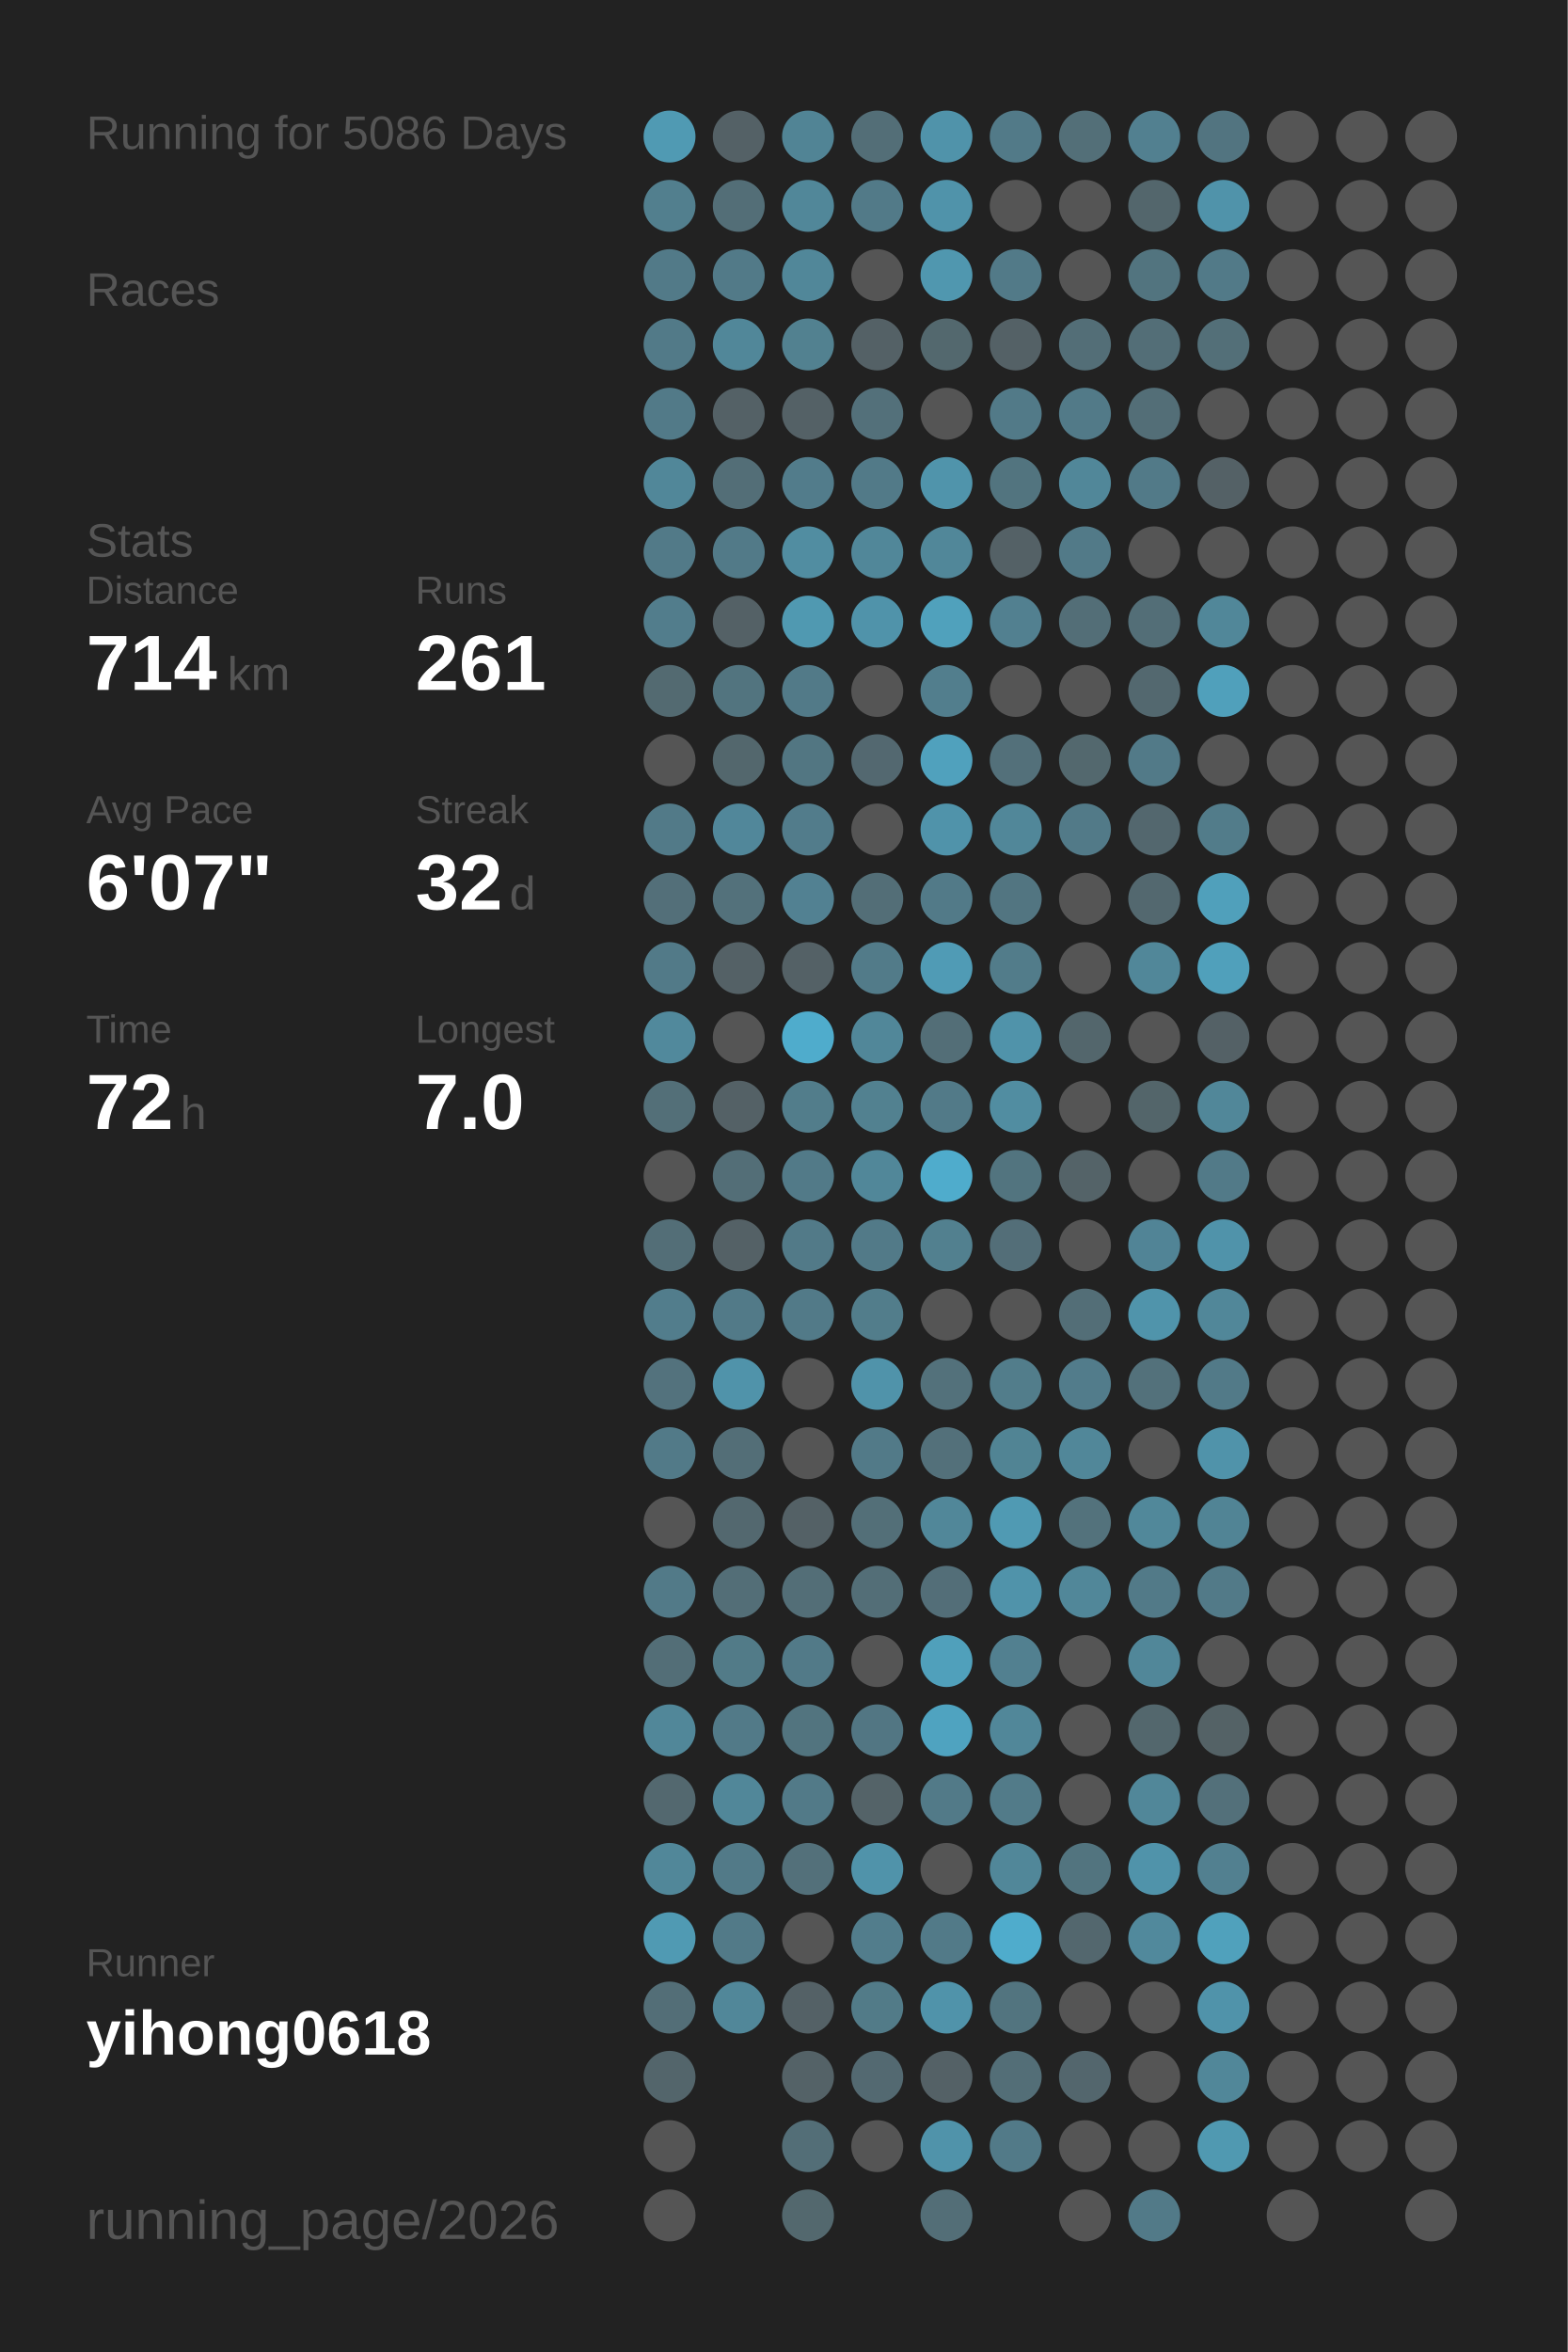
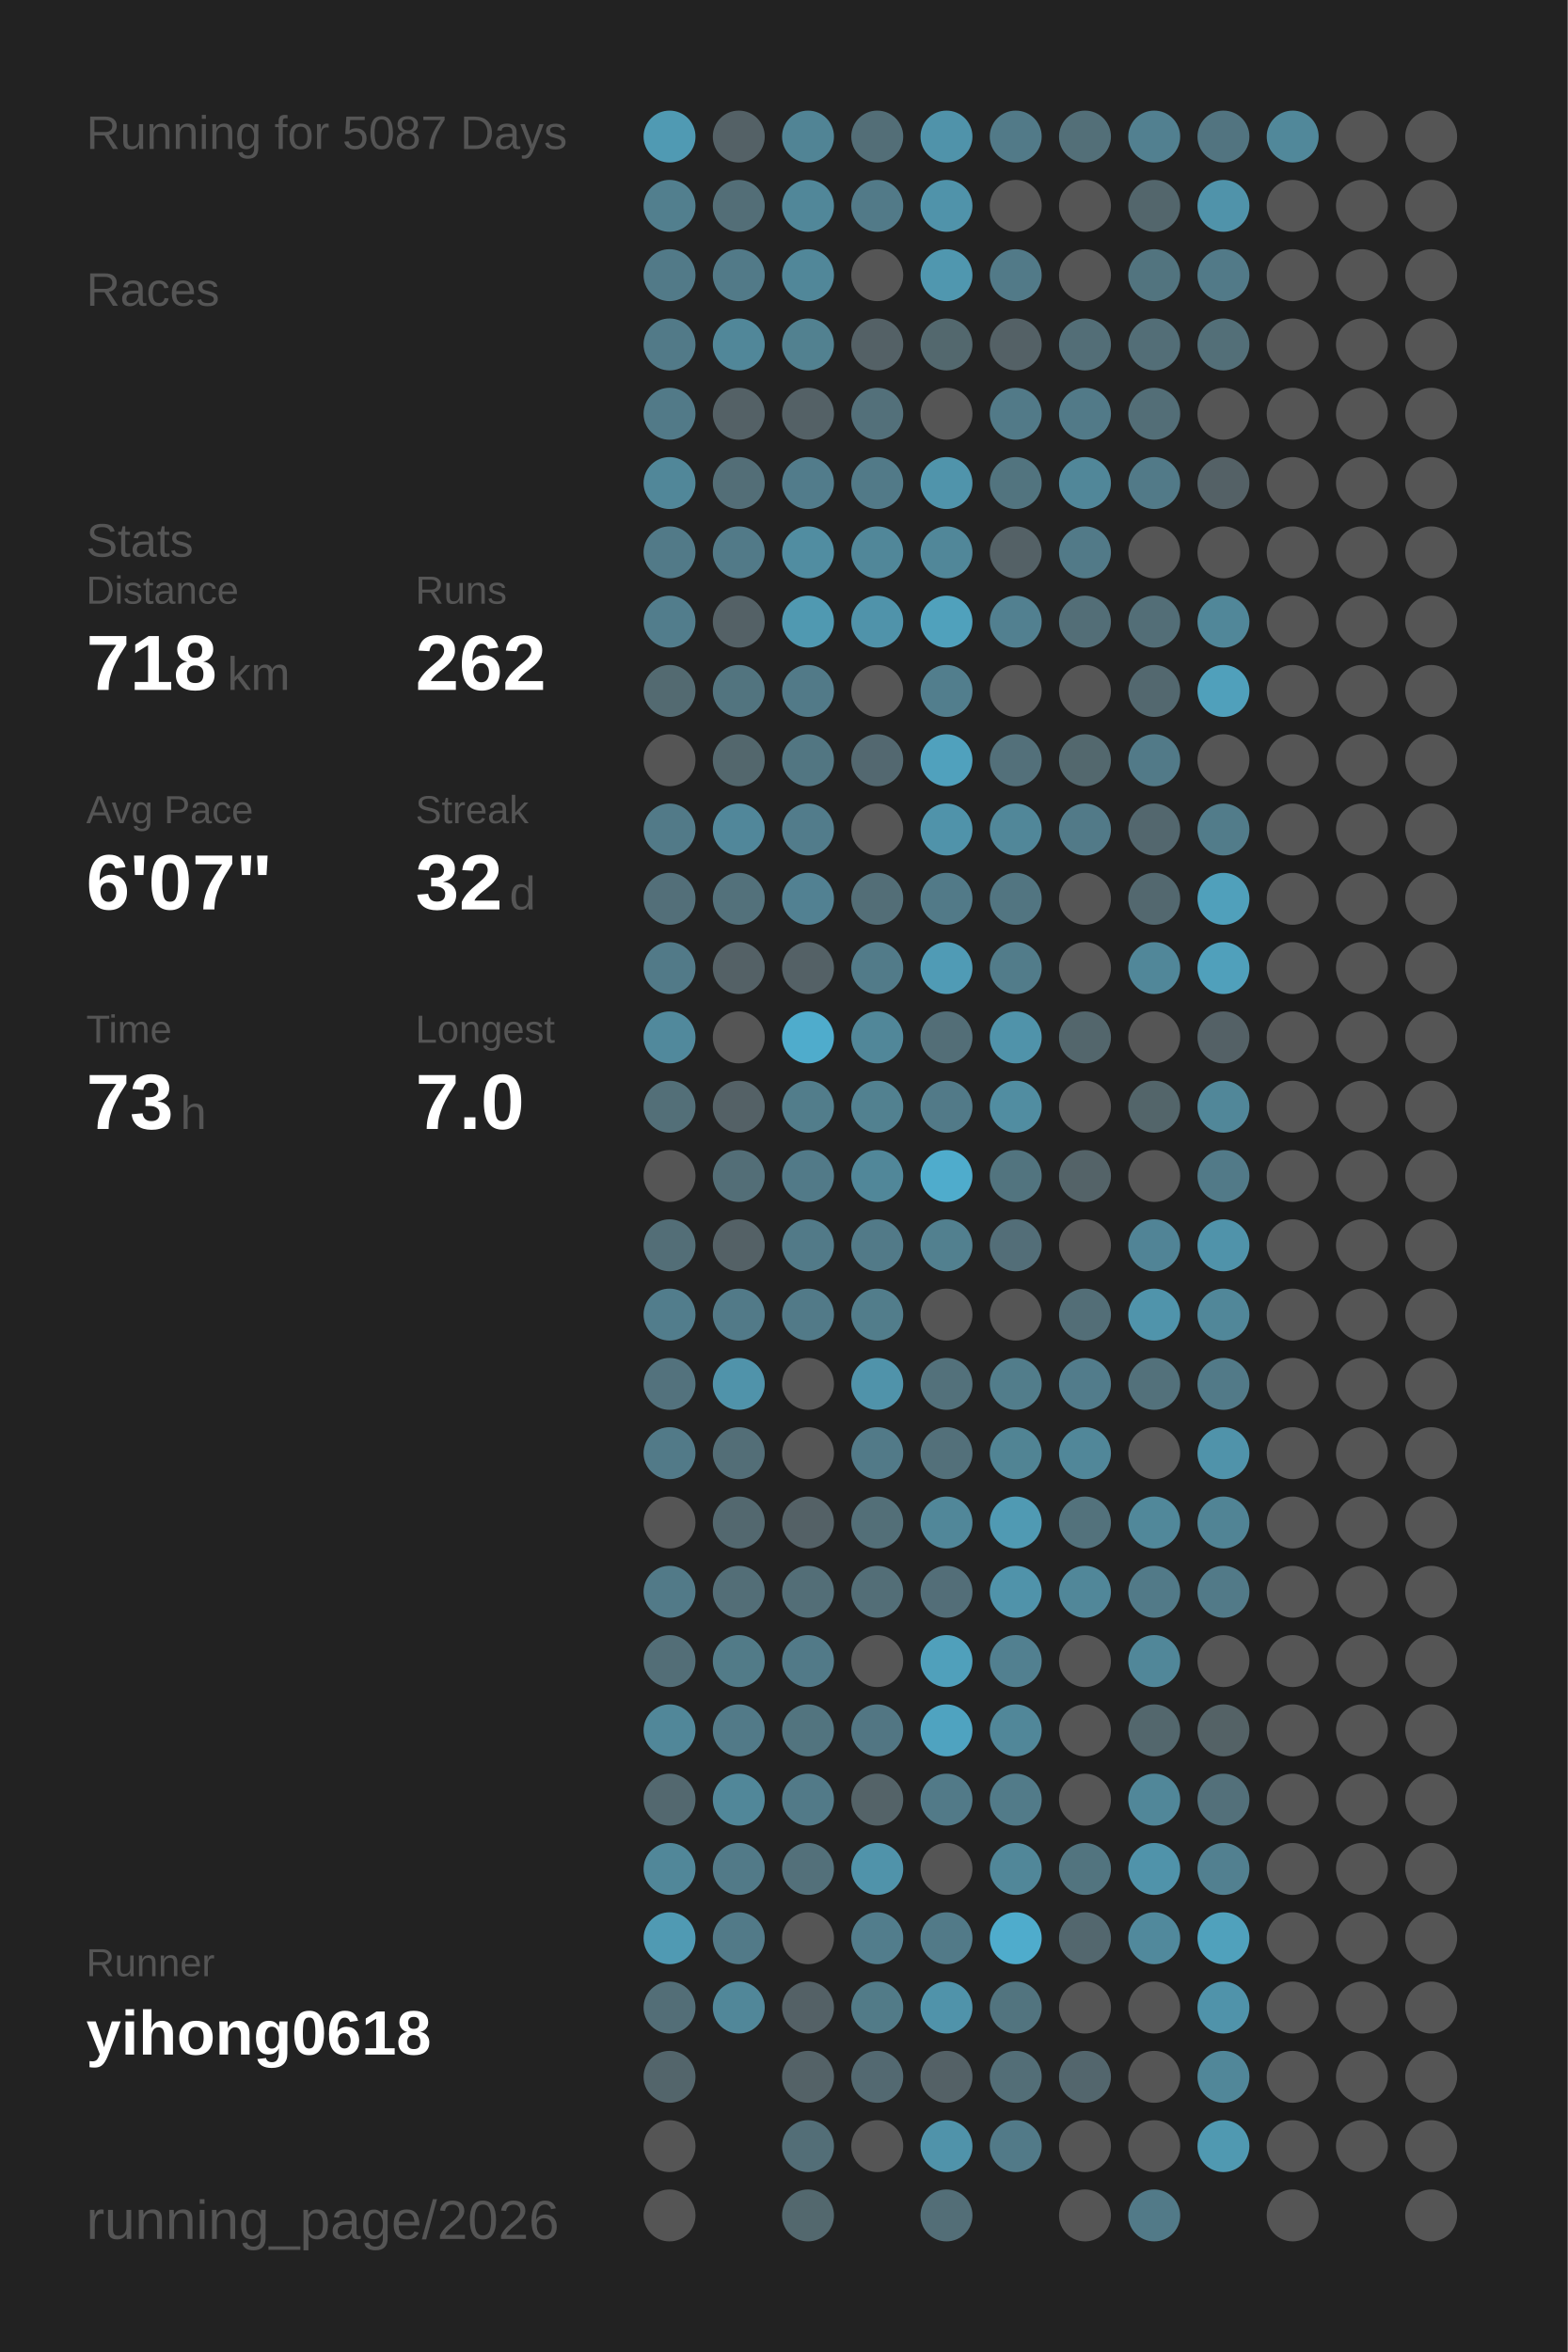
<svg xmlns="http://www.w3.org/2000/svg" baseProfile="full" height="300mm" version="1.1" viewBox="0,0,200,300" width="200mm">
  <defs />
  <rect fill="#222222" height="300" width="200" x="0" y="0" />
-   <text fill="#555555" style="font-size:6px; font-family:Arial;" x="11" y="19">Running for 5086 Days</text>
+   <text fill="#555555" style="font-size:6px; font-family:Arial;" x="11" y="19">Running for 5087 Days</text>
  <text fill="#555555" style="font-size:6px; font-family:Arial;" x="11" y="39">Races</text>
  <text fill="#555555" style="font-size:6px; font-family:Arial;" x="11" y="71">Stats</text>
  <text fill="#555555" style="font-size:5px; font-family:Arial;" x="11" y="77">Distance</text>
-   <text fill="#FFFFFF" style="font-size:10px; font-family:Arial; font-weight:bold;" x="11" y="88">714</text>
+   <text fill="#FFFFFF" style="font-size:10px; font-family:Arial; font-weight:bold;" x="11" y="88">718</text>
  <text fill="#555555" style="font-size:6px; font-family:Arial;" x="29" y="88">km</text>
  <text fill="#555555" style="font-size:5px; font-family:Arial;" x="53" y="77">Runs</text>
-   <text fill="#FFFFFF" style="font-size:10px; font-family:Arial; font-weight:bold;" x="53" y="88">261</text>
+   <text fill="#FFFFFF" style="font-size:10px; font-family:Arial; font-weight:bold;" x="53" y="88">262</text>
  <text fill="#555555" style="font-size:5px; font-family:Arial;" x="11" y="105">Avg Pace</text>
  <text fill="#FFFFFF" style="font-size:10px; font-family:Arial; font-weight:bold;" x="11" y="116">6'07"</text>
  <text fill="#555555" style="font-size:5px; font-family:Arial;" x="53" y="105">Streak</text>
  <text fill="#FFFFFF" style="font-size:10px; font-family:Arial; font-weight:bold;" x="53" y="116">32</text>
  <text fill="#555555" style="font-size:6px; font-family:Arial;" x="65" y="116">d</text>
  <text fill="#555555" style="font-size:5px; font-family:Arial;" x="11" y="133">Time</text>
-   <text fill="#FFFFFF" style="font-size:10px; font-family:Arial; font-weight:bold;" x="11" y="144">72</text>
+   <text fill="#FFFFFF" style="font-size:10px; font-family:Arial; font-weight:bold;" x="11" y="144">73</text>
  <text fill="#555555" style="font-size:6px; font-family:Arial;" x="23" y="144">h</text>
  <text fill="#555555" style="font-size:5px; font-family:Arial;" x="53" y="133">Longest</text>
  <text fill="#FFFFFF" style="font-size:10px; font-family:Arial; font-weight:bold;" x="53" y="144">7.0</text>
  <text fill="#555555" style="font-size:5px; font-family:Arial;" x="11" y="252.065">Runner</text>
  <text fill="#FFFFFF" style="font-size:8px; font-family:Arial; font-weight:bold;" x="11" y="262.065">yihong0618</text>
  <text fill="#555555" style="font-size:7px; font-family:Arial;" x="11" y="285.581">running_page/2026</text>
  <circle cx="85.417" cy="17.419" fill="#509ab3" r="3.312" />
  <circle cx="85.417" cy="26.258" fill="#527f8e" r="3.312" />
  <circle cx="85.417" cy="35.097" fill="#527a88" r="3.312" />
  <circle cx="85.417" cy="43.935" fill="#527a88" r="3.312" />
  <circle cx="85.417" cy="52.774" fill="#527a88" r="3.312" />
  <circle cx="85.417" cy="61.613" fill="#518799" r="3.312" />
  <circle cx="85.417" cy="70.452" fill="#527a88" r="3.312" />
  <circle cx="85.417" cy="79.29" fill="#527d8c" r="3.312" />
  <circle cx="85.417" cy="88.129" fill="#536a71" r="3.312" />
  <circle cx="85.417" cy="96.968" fill="#555555" r="3.312" />
  <circle cx="85.417" cy="105.806" fill="#527a88" r="3.312" />
  <circle cx="85.417" cy="114.645" fill="#536f79" r="3.312" />
  <circle cx="85.417" cy="123.484" fill="#527a88" r="3.312" />
  <circle cx="85.417" cy="132.323" fill="#51899c" r="3.312" />
  <circle cx="85.417" cy="141.161" fill="#536f78" r="3.312" />
  <circle cx="85.417" cy="150" fill="#555555" r="3.312" />
  <circle cx="85.417" cy="158.839" fill="#536e77" r="3.312" />
  <circle cx="85.417" cy="167.677" fill="#527d8c" r="3.312" />
  <circle cx="85.417" cy="176.516" fill="#53727d" r="3.312" />
  <circle cx="85.417" cy="185.355" fill="#527a88" r="3.312" />
  <circle cx="85.417" cy="194.194" fill="#555555" r="3.312" />
  <circle cx="85.417" cy="203.032" fill="#527a88" r="3.312" />
  <circle cx="85.417" cy="211.871" fill="#536e77" r="3.312" />
  <circle cx="85.417" cy="220.71" fill="#518799" r="3.312" />
  <circle cx="85.417" cy="229.548" fill="#53686f" r="3.312" />
  <circle cx="85.417" cy="238.387" fill="#518799" r="3.312" />
  <circle cx="85.417" cy="247.226" fill="#509ab3" r="3.312" />
  <circle cx="85.417" cy="256.065" fill="#536e77" r="3.312" />
  <circle cx="85.417" cy="264.903" fill="#53656b" r="3.312" />
  <circle cx="85.417" cy="273.742" fill="#555555" r="3.312" />
  <circle cx="85.417" cy="282.581" fill="#555555" r="3.312" />
  <circle cx="94.25" cy="17.419" fill="#546166" r="3.312" />
  <circle cx="94.25" cy="26.258" fill="#536e77" r="3.312" />
  <circle cx="94.25" cy="35.097" fill="#527a88" r="3.312" />
  <circle cx="94.25" cy="43.935" fill="#518799" r="3.312" />
  <circle cx="94.25" cy="52.774" fill="#546166" r="3.312" />
  <circle cx="94.25" cy="61.613" fill="#536e77" r="3.312" />
  <circle cx="94.25" cy="70.452" fill="#527a88" r="3.312" />
  <circle cx="94.25" cy="79.29" fill="#546166" r="3.312" />
  <circle cx="94.25" cy="88.129" fill="#52747f" r="3.312" />
  <circle cx="94.25" cy="96.968" fill="#53676d" r="3.312" />
  <circle cx="94.25" cy="105.806" fill="#51879a" r="3.312" />
  <circle cx="94.25" cy="114.645" fill="#53717b" r="3.312" />
  <circle cx="94.25" cy="123.484" fill="#546166" r="3.312" />
  <circle cx="94.25" cy="132.323" fill="#555555" r="3.312" />
  <circle cx="94.25" cy="141.161" fill="#546166" r="3.312" />
  <circle cx="94.25" cy="150" fill="#536e77" r="3.312" />
  <circle cx="94.25" cy="158.839" fill="#546166" r="3.312" />
  <circle cx="94.25" cy="167.677" fill="#527a88" r="3.312" />
  <circle cx="94.25" cy="176.516" fill="#5093aa" r="3.312" />
  <circle cx="94.25" cy="185.355" fill="#536e77" r="3.312" />
  <circle cx="94.25" cy="194.194" fill="#53686f" r="3.312" />
  <circle cx="94.25" cy="203.032" fill="#536e77" r="3.312" />
  <circle cx="94.25" cy="211.871" fill="#527b88" r="3.312" />
  <circle cx="94.25" cy="220.71" fill="#527a88" r="3.312" />
  <circle cx="94.25" cy="229.548" fill="#518799" r="3.312" />
  <circle cx="94.25" cy="238.387" fill="#527a88" r="3.312" />
  <circle cx="94.25" cy="247.226" fill="#527a88" r="3.312" />
  <circle cx="94.25" cy="256.065" fill="#518799" r="3.312" />
  <circle cx="103.083" cy="17.419" fill="#518495" r="3.312" />
  <circle cx="103.083" cy="26.258" fill="#518799" r="3.312" />
  <circle cx="103.083" cy="35.097" fill="#518799" r="3.312" />
  <circle cx="103.083" cy="43.935" fill="#528190" r="3.312" />
  <circle cx="103.083" cy="52.774" fill="#546166" r="3.312" />
  <circle cx="103.083" cy="61.613" fill="#527c8b" r="3.312" />
  <circle cx="103.083" cy="70.452" fill="#518da1" r="3.312" />
  <circle cx="103.083" cy="79.29" fill="#5099b1" r="3.312" />
  <circle cx="103.083" cy="88.129" fill="#527a88" r="3.312" />
  <circle cx="103.083" cy="96.968" fill="#527682" r="3.312" />
  <circle cx="103.083" cy="105.806" fill="#527c8b" r="3.312" />
  <circle cx="103.083" cy="114.645" fill="#528192" r="3.312" />
  <circle cx="103.083" cy="123.484" fill="#546166" r="3.312" />
  <circle cx="103.083" cy="132.323" fill="#4faccc" r="3.312" />
  <circle cx="103.083" cy="141.161" fill="#527d8b" r="3.312" />
  <circle cx="103.083" cy="150" fill="#527a88" r="3.312" />
  <circle cx="103.083" cy="158.839" fill="#527a88" r="3.312" />
  <circle cx="103.083" cy="167.677" fill="#527a88" r="3.312" />
  <circle cx="103.083" cy="176.516" fill="#555555" r="3.312" />
  <circle cx="103.083" cy="185.355" fill="#555555" r="3.312" />
  <circle cx="103.083" cy="194.194" fill="#546166" r="3.312" />
  <circle cx="103.083" cy="203.032" fill="#536e77" r="3.312" />
  <circle cx="103.083" cy="211.871" fill="#527a88" r="3.312" />
  <circle cx="103.083" cy="220.71" fill="#52747f" r="3.312" />
  <circle cx="103.083" cy="229.548" fill="#527a88" r="3.312" />
  <circle cx="103.083" cy="238.387" fill="#53707a" r="3.312" />
  <circle cx="103.083" cy="247.226" fill="#555555" r="3.312" />
  <circle cx="103.083" cy="256.065" fill="#546166" r="3.312" />
  <circle cx="103.083" cy="264.903" fill="#546267" r="3.312" />
  <circle cx="103.083" cy="273.742" fill="#536e77" r="3.312" />
  <circle cx="103.083" cy="282.581" fill="#53686e" r="3.312" />
  <circle cx="111.917" cy="17.419" fill="#536e77" r="3.312" />
  <circle cx="111.917" cy="26.258" fill="#527a88" r="3.312" />
  <circle cx="111.917" cy="35.097" fill="#555555" r="3.312" />
  <circle cx="111.917" cy="43.935" fill="#546166" r="3.312" />
  <circle cx="111.917" cy="52.774" fill="#53707a" r="3.312" />
  <circle cx="111.917" cy="61.613" fill="#527a88" r="3.312" />
  <circle cx="111.917" cy="70.452" fill="#518799" r="3.312" />
  <circle cx="111.917" cy="79.29" fill="#5093aa" r="3.312" />
  <circle cx="111.917" cy="88.129" fill="#555555" r="3.312" />
  <circle cx="111.917" cy="96.968" fill="#536870" r="3.312" />
  <circle cx="111.917" cy="105.806" fill="#555555" r="3.312" />
  <circle cx="111.917" cy="114.645" fill="#536e77" r="3.312" />
  <circle cx="111.917" cy="123.484" fill="#527b89" r="3.312" />
  <circle cx="111.917" cy="132.323" fill="#518799" r="3.312" />
  <circle cx="111.917" cy="141.161" fill="#528190" r="3.312" />
  <circle cx="111.917" cy="150" fill="#518799" r="3.312" />
  <circle cx="111.917" cy="158.839" fill="#527a88" r="3.312" />
  <circle cx="111.917" cy="167.677" fill="#527d8b" r="3.312" />
  <circle cx="111.917" cy="176.516" fill="#5093aa" r="3.312" />
  <circle cx="111.917" cy="185.355" fill="#527a88" r="3.312" />
  <circle cx="111.917" cy="194.194" fill="#536f78" r="3.312" />
  <circle cx="111.917" cy="203.032" fill="#536e77" r="3.312" />
  <circle cx="111.917" cy="211.871" fill="#555555" r="3.312" />
  <circle cx="111.917" cy="220.71" fill="#527683" r="3.312" />
  <circle cx="111.917" cy="229.548" fill="#546368" r="3.312" />
  <circle cx="111.917" cy="238.387" fill="#5093aa" r="3.312" />
  <circle cx="111.917" cy="247.226" fill="#527d8c" r="3.312" />
  <circle cx="111.917" cy="256.065" fill="#527b88" r="3.312" />
  <circle cx="111.917" cy="264.903" fill="#536971" r="3.312" />
  <circle cx="111.917" cy="273.742" fill="#555555" r="3.312" />
  <circle cx="120.75" cy="17.419" fill="#5093aa" r="3.312" />
  <circle cx="120.75" cy="26.258" fill="#5093aa" r="3.312" />
  <circle cx="120.75" cy="35.097" fill="#5097af" r="3.312" />
  <circle cx="120.75" cy="43.935" fill="#53686e" r="3.312" />
  <circle cx="120.75" cy="52.774" fill="#555555" r="3.312" />
  <circle cx="120.75" cy="61.613" fill="#5094ab" r="3.312" />
  <circle cx="120.75" cy="70.452" fill="#518799" r="3.312" />
  <circle cx="120.75" cy="79.29" fill="#50a1bc" r="3.312" />
  <circle cx="120.75" cy="88.129" fill="#527e8d" r="3.312" />
  <circle cx="120.75" cy="96.968" fill="#50a1bd" r="3.312" />
  <circle cx="120.75" cy="105.806" fill="#5093aa" r="3.312" />
  <circle cx="120.75" cy="114.645" fill="#527a88" r="3.312" />
  <circle cx="120.75" cy="123.484" fill="#509bb5" r="3.312" />
  <circle cx="120.75" cy="132.323" fill="#536e77" r="3.312" />
  <circle cx="120.75" cy="141.161" fill="#527a88" r="3.312" />
  <circle cx="120.75" cy="150" fill="#4faccc" r="3.312" />
  <circle cx="120.75" cy="158.839" fill="#52808f" r="3.312" />
  <circle cx="120.75" cy="167.677" fill="#555555" r="3.312" />
  <circle cx="120.75" cy="176.516" fill="#53717b" r="3.312" />
  <circle cx="120.75" cy="185.355" fill="#53707a" r="3.312" />
  <circle cx="120.75" cy="194.194" fill="#518799" r="3.312" />
  <circle cx="120.75" cy="203.032" fill="#536e78" r="3.312" />
  <circle cx="120.75" cy="211.871" fill="#50a0bb" r="3.312" />
  <circle cx="120.75" cy="220.71" fill="#4fa3c0" r="3.312" />
  <circle cx="120.75" cy="229.548" fill="#527a88" r="3.312" />
  <circle cx="120.75" cy="238.387" fill="#555555" r="3.312" />
  <circle cx="120.75" cy="247.226" fill="#527a88" r="3.312" />
  <circle cx="120.75" cy="256.065" fill="#5093aa" r="3.312" />
  <circle cx="120.75" cy="264.903" fill="#546166" r="3.312" />
  <circle cx="120.75" cy="273.742" fill="#5093aa" r="3.312" />
  <circle cx="120.75" cy="282.581" fill="#536e77" r="3.312" />
  <circle cx="129.583" cy="17.419" fill="#527a88" r="3.312" />
  <circle cx="129.583" cy="26.258" fill="#555555" r="3.312" />
  <circle cx="129.583" cy="35.097" fill="#527a88" r="3.312" />
  <circle cx="129.583" cy="43.935" fill="#546166" r="3.312" />
  <circle cx="129.583" cy="52.774" fill="#527a88" r="3.312" />
  <circle cx="129.583" cy="61.613" fill="#52747f" r="3.312" />
  <circle cx="129.583" cy="70.452" fill="#546166" r="3.312" />
  <circle cx="129.583" cy="79.29" fill="#528090" r="3.312" />
  <circle cx="129.583" cy="88.129" fill="#555555" r="3.312" />
  <circle cx="129.583" cy="96.968" fill="#53707a" r="3.312" />
  <circle cx="129.583" cy="105.806" fill="#518799" r="3.312" />
  <circle cx="129.583" cy="114.645" fill="#527581" r="3.312" />
  <circle cx="129.583" cy="123.484" fill="#527c8a" r="3.312" />
  <circle cx="129.583" cy="132.323" fill="#5093aa" r="3.312" />
  <circle cx="129.583" cy="141.161" fill="#518da1" r="3.312" />
  <circle cx="129.583" cy="150" fill="#52747f" r="3.312" />
  <circle cx="129.583" cy="158.839" fill="#536e78" r="3.312" />
  <circle cx="129.583" cy="167.677" fill="#555555" r="3.312" />
  <circle cx="129.583" cy="176.516" fill="#527d8b" r="3.312" />
  <circle cx="129.583" cy="185.355" fill="#518494" r="3.312" />
  <circle cx="129.583" cy="194.194" fill="#509ab3" r="3.312" />
  <circle cx="129.583" cy="203.032" fill="#5093aa" r="3.312" />
  <circle cx="129.583" cy="211.871" fill="#528090" r="3.312" />
  <circle cx="129.583" cy="220.71" fill="#518799" r="3.312" />
  <circle cx="129.583" cy="229.548" fill="#527b89" r="3.312" />
  <circle cx="129.583" cy="238.387" fill="#518799" r="3.312" />
  <circle cx="129.583" cy="247.226" fill="#4faccc" r="3.312" />
  <circle cx="129.583" cy="256.065" fill="#52747f" r="3.312" />
  <circle cx="129.583" cy="264.903" fill="#536e77" r="3.312" />
  <circle cx="129.583" cy="273.742" fill="#527a88" r="3.312" />
  <circle cx="138.417" cy="17.419" fill="#536f78" r="3.312" />
  <circle cx="138.417" cy="26.258" fill="#555555" r="3.312" />
  <circle cx="138.417" cy="35.097" fill="#555555" r="3.312" />
  <circle cx="138.417" cy="43.935" fill="#536e77" r="3.312" />
  <circle cx="138.417" cy="52.774" fill="#527a88" r="3.312" />
  <circle cx="138.417" cy="61.613" fill="#518799" r="3.312" />
  <circle cx="138.417" cy="70.452" fill="#527a88" r="3.312" />
  <circle cx="138.417" cy="79.29" fill="#536e77" r="3.312" />
  <circle cx="138.417" cy="88.129" fill="#555555" r="3.312" />
  <circle cx="138.417" cy="96.968" fill="#53686e" r="3.312" />
  <circle cx="138.417" cy="105.806" fill="#527a88" r="3.312" />
  <circle cx="138.417" cy="114.645" fill="#555555" r="3.312" />
  <circle cx="138.417" cy="123.484" fill="#555555" r="3.312" />
  <circle cx="138.417" cy="132.323" fill="#53666c" r="3.312" />
  <circle cx="138.417" cy="141.161" fill="#555555" r="3.312" />
  <circle cx="138.417" cy="150" fill="#546368" r="3.312" />
  <circle cx="138.417" cy="158.839" fill="#555555" r="3.312" />
  <circle cx="138.417" cy="167.677" fill="#536e77" r="3.312" />
  <circle cx="138.417" cy="176.516" fill="#527c8b" r="3.312" />
  <circle cx="138.417" cy="185.355" fill="#518799" r="3.312" />
  <circle cx="138.417" cy="194.194" fill="#53727c" r="3.312" />
  <circle cx="138.417" cy="203.032" fill="#518799" r="3.312" />
  <circle cx="138.417" cy="211.871" fill="#555555" r="3.312" />
  <circle cx="138.417" cy="220.71" fill="#555555" r="3.312" />
  <circle cx="138.417" cy="229.548" fill="#555555" r="3.312" />
  <circle cx="138.417" cy="238.387" fill="#52747f" r="3.312" />
  <circle cx="138.417" cy="247.226" fill="#53676e" r="3.312" />
  <circle cx="138.417" cy="256.065" fill="#555555" r="3.312" />
  <circle cx="138.417" cy="264.903" fill="#53666d" r="3.312" />
  <circle cx="138.417" cy="273.742" fill="#555555" r="3.312" />
  <circle cx="138.417" cy="282.581" fill="#555555" r="3.312" />
  <circle cx="147.25" cy="17.419" fill="#528090" r="3.312" />
  <circle cx="147.25" cy="26.258" fill="#53666c" r="3.312" />
  <circle cx="147.25" cy="35.097" fill="#52747f" r="3.312" />
  <circle cx="147.25" cy="43.935" fill="#536e77" r="3.312" />
  <circle cx="147.25" cy="52.774" fill="#536e77" r="3.312" />
  <circle cx="147.25" cy="61.613" fill="#527a88" r="3.312" />
  <circle cx="147.25" cy="70.452" fill="#555555" r="3.312" />
  <circle cx="147.25" cy="79.29" fill="#536e77" r="3.312" />
  <circle cx="147.25" cy="88.129" fill="#53686f" r="3.312" />
  <circle cx="147.25" cy="96.968" fill="#527a88" r="3.312" />
  <circle cx="147.25" cy="105.806" fill="#53676e" r="3.312" />
  <circle cx="147.25" cy="114.645" fill="#53686f" r="3.312" />
  <circle cx="147.25" cy="123.484" fill="#518799" r="3.312" />
  <circle cx="147.25" cy="132.323" fill="#555555" r="3.312" />
  <circle cx="147.25" cy="141.161" fill="#53656a" r="3.312" />
  <circle cx="147.25" cy="150" fill="#555555" r="3.312" />
  <circle cx="147.25" cy="158.839" fill="#518496" r="3.312" />
  <circle cx="147.25" cy="167.677" fill="#5094ab" r="3.312" />
  <circle cx="147.25" cy="176.516" fill="#53717b" r="3.312" />
  <circle cx="147.25" cy="185.355" fill="#555555" r="3.312" />
  <circle cx="147.25" cy="194.194" fill="#51889a" r="3.312" />
  <circle cx="147.25" cy="203.032" fill="#527a88" r="3.312" />
  <circle cx="147.25" cy="211.871" fill="#518799" r="3.312" />
  <circle cx="147.25" cy="220.71" fill="#53676d" r="3.312" />
  <circle cx="147.25" cy="229.548" fill="#518799" r="3.312" />
  <circle cx="147.25" cy="238.387" fill="#5093aa" r="3.312" />
  <circle cx="147.25" cy="247.226" fill="#51899c" r="3.312" />
  <circle cx="147.25" cy="256.065" fill="#555555" r="3.312" />
  <circle cx="147.25" cy="264.903" fill="#555555" r="3.312" />
  <circle cx="147.25" cy="273.742" fill="#555555" r="3.312" />
  <circle cx="147.25" cy="282.581" fill="#527a88" r="3.312" />
  <circle cx="156.083" cy="17.419" fill="#527480" r="3.312" />
  <circle cx="156.083" cy="26.258" fill="#5093aa" r="3.312" />
  <circle cx="156.083" cy="35.097" fill="#527a88" r="3.312" />
  <circle cx="156.083" cy="43.935" fill="#536f78" r="3.312" />
  <circle cx="156.083" cy="52.774" fill="#555555" r="3.312" />
  <circle cx="156.083" cy="61.613" fill="#546166" r="3.312" />
  <circle cx="156.083" cy="70.452" fill="#555555" r="3.312" />
  <circle cx="156.083" cy="79.29" fill="#518799" r="3.312" />
  <circle cx="156.083" cy="88.129" fill="#50a0bb" r="3.312" />
  <circle cx="156.083" cy="96.968" fill="#555555" r="3.312" />
  <circle cx="156.083" cy="105.806" fill="#527c8a" r="3.312" />
  <circle cx="156.083" cy="114.645" fill="#50a0bb" r="3.312" />
  <circle cx="156.083" cy="123.484" fill="#50a0bb" r="3.312" />
  <circle cx="156.083" cy="132.323" fill="#546166" r="3.312" />
  <circle cx="156.083" cy="141.161" fill="#518799" r="3.312" />
  <circle cx="156.083" cy="150" fill="#527a88" r="3.312" />
  <circle cx="156.083" cy="158.839" fill="#5093aa" r="3.312" />
  <circle cx="156.083" cy="167.677" fill="#518799" r="3.312" />
  <circle cx="156.083" cy="176.516" fill="#527a88" r="3.312" />
  <circle cx="156.083" cy="185.355" fill="#5093aa" r="3.312" />
  <circle cx="156.083" cy="194.194" fill="#518495" r="3.312" />
  <circle cx="156.083" cy="203.032" fill="#527a88" r="3.312" />
  <circle cx="156.083" cy="211.871" fill="#555555" r="3.312" />
  <circle cx="156.083" cy="220.71" fill="#546266" r="3.312" />
  <circle cx="156.083" cy="229.548" fill="#53707a" r="3.312" />
  <circle cx="156.083" cy="238.387" fill="#528090" r="3.312" />
  <circle cx="156.083" cy="247.226" fill="#50a1bc" r="3.312" />
  <circle cx="156.083" cy="256.065" fill="#5093aa" r="3.312" />
  <circle cx="156.083" cy="264.903" fill="#518799" r="3.312" />
  <circle cx="156.083" cy="273.742" fill="#5099b1" r="3.312" />
-   <circle cx="164.917" cy="17.419" fill="#555555" r="3.312" />
+   <circle cx="164.917" cy="17.419" fill="#51889a" r="3.312" />
  <circle cx="164.917" cy="26.258" fill="#555555" r="3.312" />
  <circle cx="164.917" cy="35.097" fill="#555555" r="3.312" />
  <circle cx="164.917" cy="43.935" fill="#555555" r="3.312" />
  <circle cx="164.917" cy="52.774" fill="#555555" r="3.312" />
  <circle cx="164.917" cy="61.613" fill="#555555" r="3.312" />
  <circle cx="164.917" cy="70.452" fill="#555555" r="3.312" />
  <circle cx="164.917" cy="79.29" fill="#555555" r="3.312" />
  <circle cx="164.917" cy="88.129" fill="#555555" r="3.312" />
  <circle cx="164.917" cy="96.968" fill="#555555" r="3.312" />
  <circle cx="164.917" cy="105.806" fill="#555555" r="3.312" />
  <circle cx="164.917" cy="114.645" fill="#555555" r="3.312" />
  <circle cx="164.917" cy="123.484" fill="#555555" r="3.312" />
  <circle cx="164.917" cy="132.323" fill="#555555" r="3.312" />
  <circle cx="164.917" cy="141.161" fill="#555555" r="3.312" />
  <circle cx="164.917" cy="150" fill="#555555" r="3.312" />
  <circle cx="164.917" cy="158.839" fill="#555555" r="3.312" />
  <circle cx="164.917" cy="167.677" fill="#555555" r="3.312" />
  <circle cx="164.917" cy="176.516" fill="#555555" r="3.312" />
  <circle cx="164.917" cy="185.355" fill="#555555" r="3.312" />
  <circle cx="164.917" cy="194.194" fill="#555555" r="3.312" />
  <circle cx="164.917" cy="203.032" fill="#555555" r="3.312" />
  <circle cx="164.917" cy="211.871" fill="#555555" r="3.312" />
  <circle cx="164.917" cy="220.71" fill="#555555" r="3.312" />
  <circle cx="164.917" cy="229.548" fill="#555555" r="3.312" />
  <circle cx="164.917" cy="238.387" fill="#555555" r="3.312" />
  <circle cx="164.917" cy="247.226" fill="#555555" r="3.312" />
  <circle cx="164.917" cy="256.065" fill="#555555" r="3.312" />
  <circle cx="164.917" cy="264.903" fill="#555555" r="3.312" />
  <circle cx="164.917" cy="273.742" fill="#555555" r="3.312" />
  <circle cx="164.917" cy="282.581" fill="#555555" r="3.312" />
  <circle cx="173.75" cy="17.419" fill="#555555" r="3.312" />
  <circle cx="173.75" cy="26.258" fill="#555555" r="3.312" />
  <circle cx="173.75" cy="35.097" fill="#555555" r="3.312" />
  <circle cx="173.75" cy="43.935" fill="#555555" r="3.312" />
  <circle cx="173.75" cy="52.774" fill="#555555" r="3.312" />
  <circle cx="173.75" cy="61.613" fill="#555555" r="3.312" />
  <circle cx="173.75" cy="70.452" fill="#555555" r="3.312" />
  <circle cx="173.75" cy="79.29" fill="#555555" r="3.312" />
  <circle cx="173.75" cy="88.129" fill="#555555" r="3.312" />
  <circle cx="173.75" cy="96.968" fill="#555555" r="3.312" />
  <circle cx="173.75" cy="105.806" fill="#555555" r="3.312" />
  <circle cx="173.75" cy="114.645" fill="#555555" r="3.312" />
  <circle cx="173.75" cy="123.484" fill="#555555" r="3.312" />
  <circle cx="173.75" cy="132.323" fill="#555555" r="3.312" />
  <circle cx="173.75" cy="141.161" fill="#555555" r="3.312" />
  <circle cx="173.75" cy="150" fill="#555555" r="3.312" />
  <circle cx="173.75" cy="158.839" fill="#555555" r="3.312" />
  <circle cx="173.75" cy="167.677" fill="#555555" r="3.312" />
  <circle cx="173.75" cy="176.516" fill="#555555" r="3.312" />
  <circle cx="173.75" cy="185.355" fill="#555555" r="3.312" />
  <circle cx="173.75" cy="194.194" fill="#555555" r="3.312" />
  <circle cx="173.75" cy="203.032" fill="#555555" r="3.312" />
  <circle cx="173.75" cy="211.871" fill="#555555" r="3.312" />
  <circle cx="173.75" cy="220.71" fill="#555555" r="3.312" />
  <circle cx="173.75" cy="229.548" fill="#555555" r="3.312" />
  <circle cx="173.75" cy="238.387" fill="#555555" r="3.312" />
  <circle cx="173.75" cy="247.226" fill="#555555" r="3.312" />
  <circle cx="173.75" cy="256.065" fill="#555555" r="3.312" />
  <circle cx="173.75" cy="264.903" fill="#555555" r="3.312" />
  <circle cx="173.75" cy="273.742" fill="#555555" r="3.312" />
  <circle cx="182.583" cy="17.419" fill="#555555" r="3.312" />
  <circle cx="182.583" cy="26.258" fill="#555555" r="3.312" />
  <circle cx="182.583" cy="35.097" fill="#555555" r="3.312" />
  <circle cx="182.583" cy="43.935" fill="#555555" r="3.312" />
  <circle cx="182.583" cy="52.774" fill="#555555" r="3.312" />
  <circle cx="182.583" cy="61.613" fill="#555555" r="3.312" />
  <circle cx="182.583" cy="70.452" fill="#555555" r="3.312" />
  <circle cx="182.583" cy="79.29" fill="#555555" r="3.312" />
  <circle cx="182.583" cy="88.129" fill="#555555" r="3.312" />
  <circle cx="182.583" cy="96.968" fill="#555555" r="3.312" />
  <circle cx="182.583" cy="105.806" fill="#555555" r="3.312" />
  <circle cx="182.583" cy="114.645" fill="#555555" r="3.312" />
  <circle cx="182.583" cy="123.484" fill="#555555" r="3.312" />
  <circle cx="182.583" cy="132.323" fill="#555555" r="3.312" />
  <circle cx="182.583" cy="141.161" fill="#555555" r="3.312" />
  <circle cx="182.583" cy="150" fill="#555555" r="3.312" />
  <circle cx="182.583" cy="158.839" fill="#555555" r="3.312" />
  <circle cx="182.583" cy="167.677" fill="#555555" r="3.312" />
  <circle cx="182.583" cy="176.516" fill="#555555" r="3.312" />
  <circle cx="182.583" cy="185.355" fill="#555555" r="3.312" />
  <circle cx="182.583" cy="194.194" fill="#555555" r="3.312" />
  <circle cx="182.583" cy="203.032" fill="#555555" r="3.312" />
  <circle cx="182.583" cy="211.871" fill="#555555" r="3.312" />
  <circle cx="182.583" cy="220.71" fill="#555555" r="3.312" />
  <circle cx="182.583" cy="229.548" fill="#555555" r="3.312" />
  <circle cx="182.583" cy="238.387" fill="#555555" r="3.312" />
  <circle cx="182.583" cy="247.226" fill="#555555" r="3.312" />
  <circle cx="182.583" cy="256.065" fill="#555555" r="3.312" />
  <circle cx="182.583" cy="264.903" fill="#555555" r="3.312" />
  <circle cx="182.583" cy="273.742" fill="#555555" r="3.312" />
  <circle cx="182.583" cy="282.581" fill="#555555" r="3.312" />
</svg>
